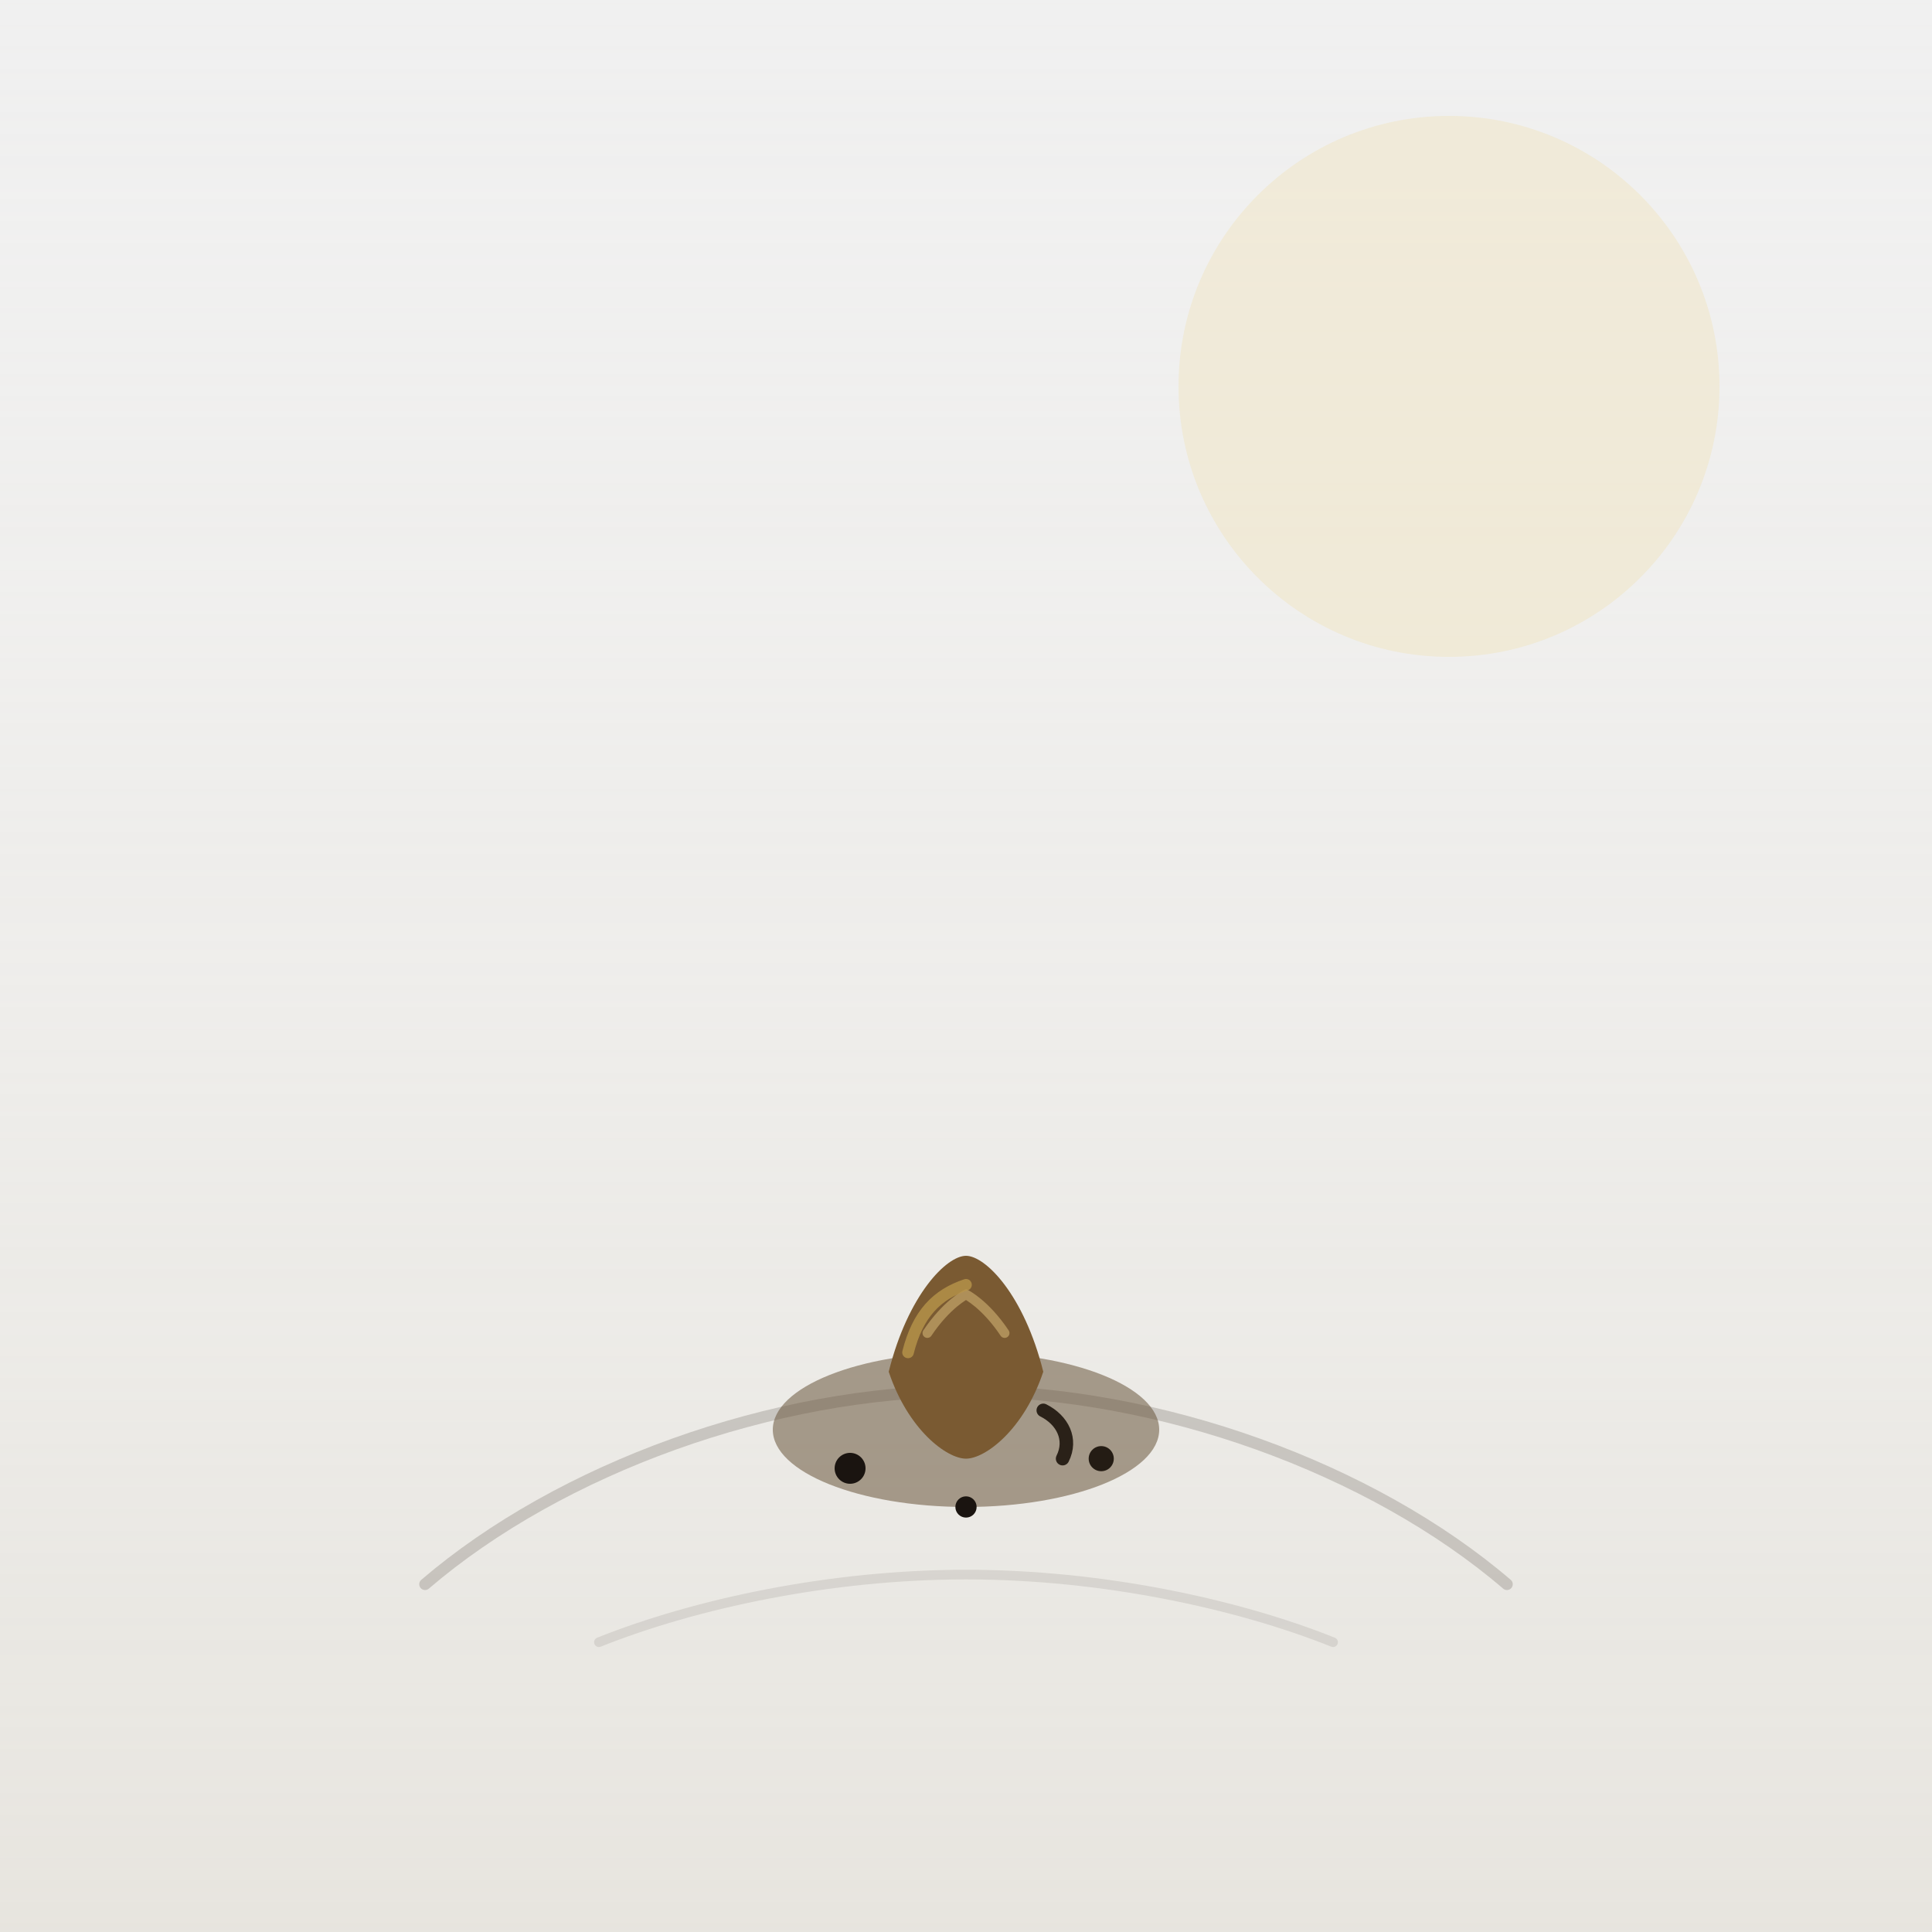
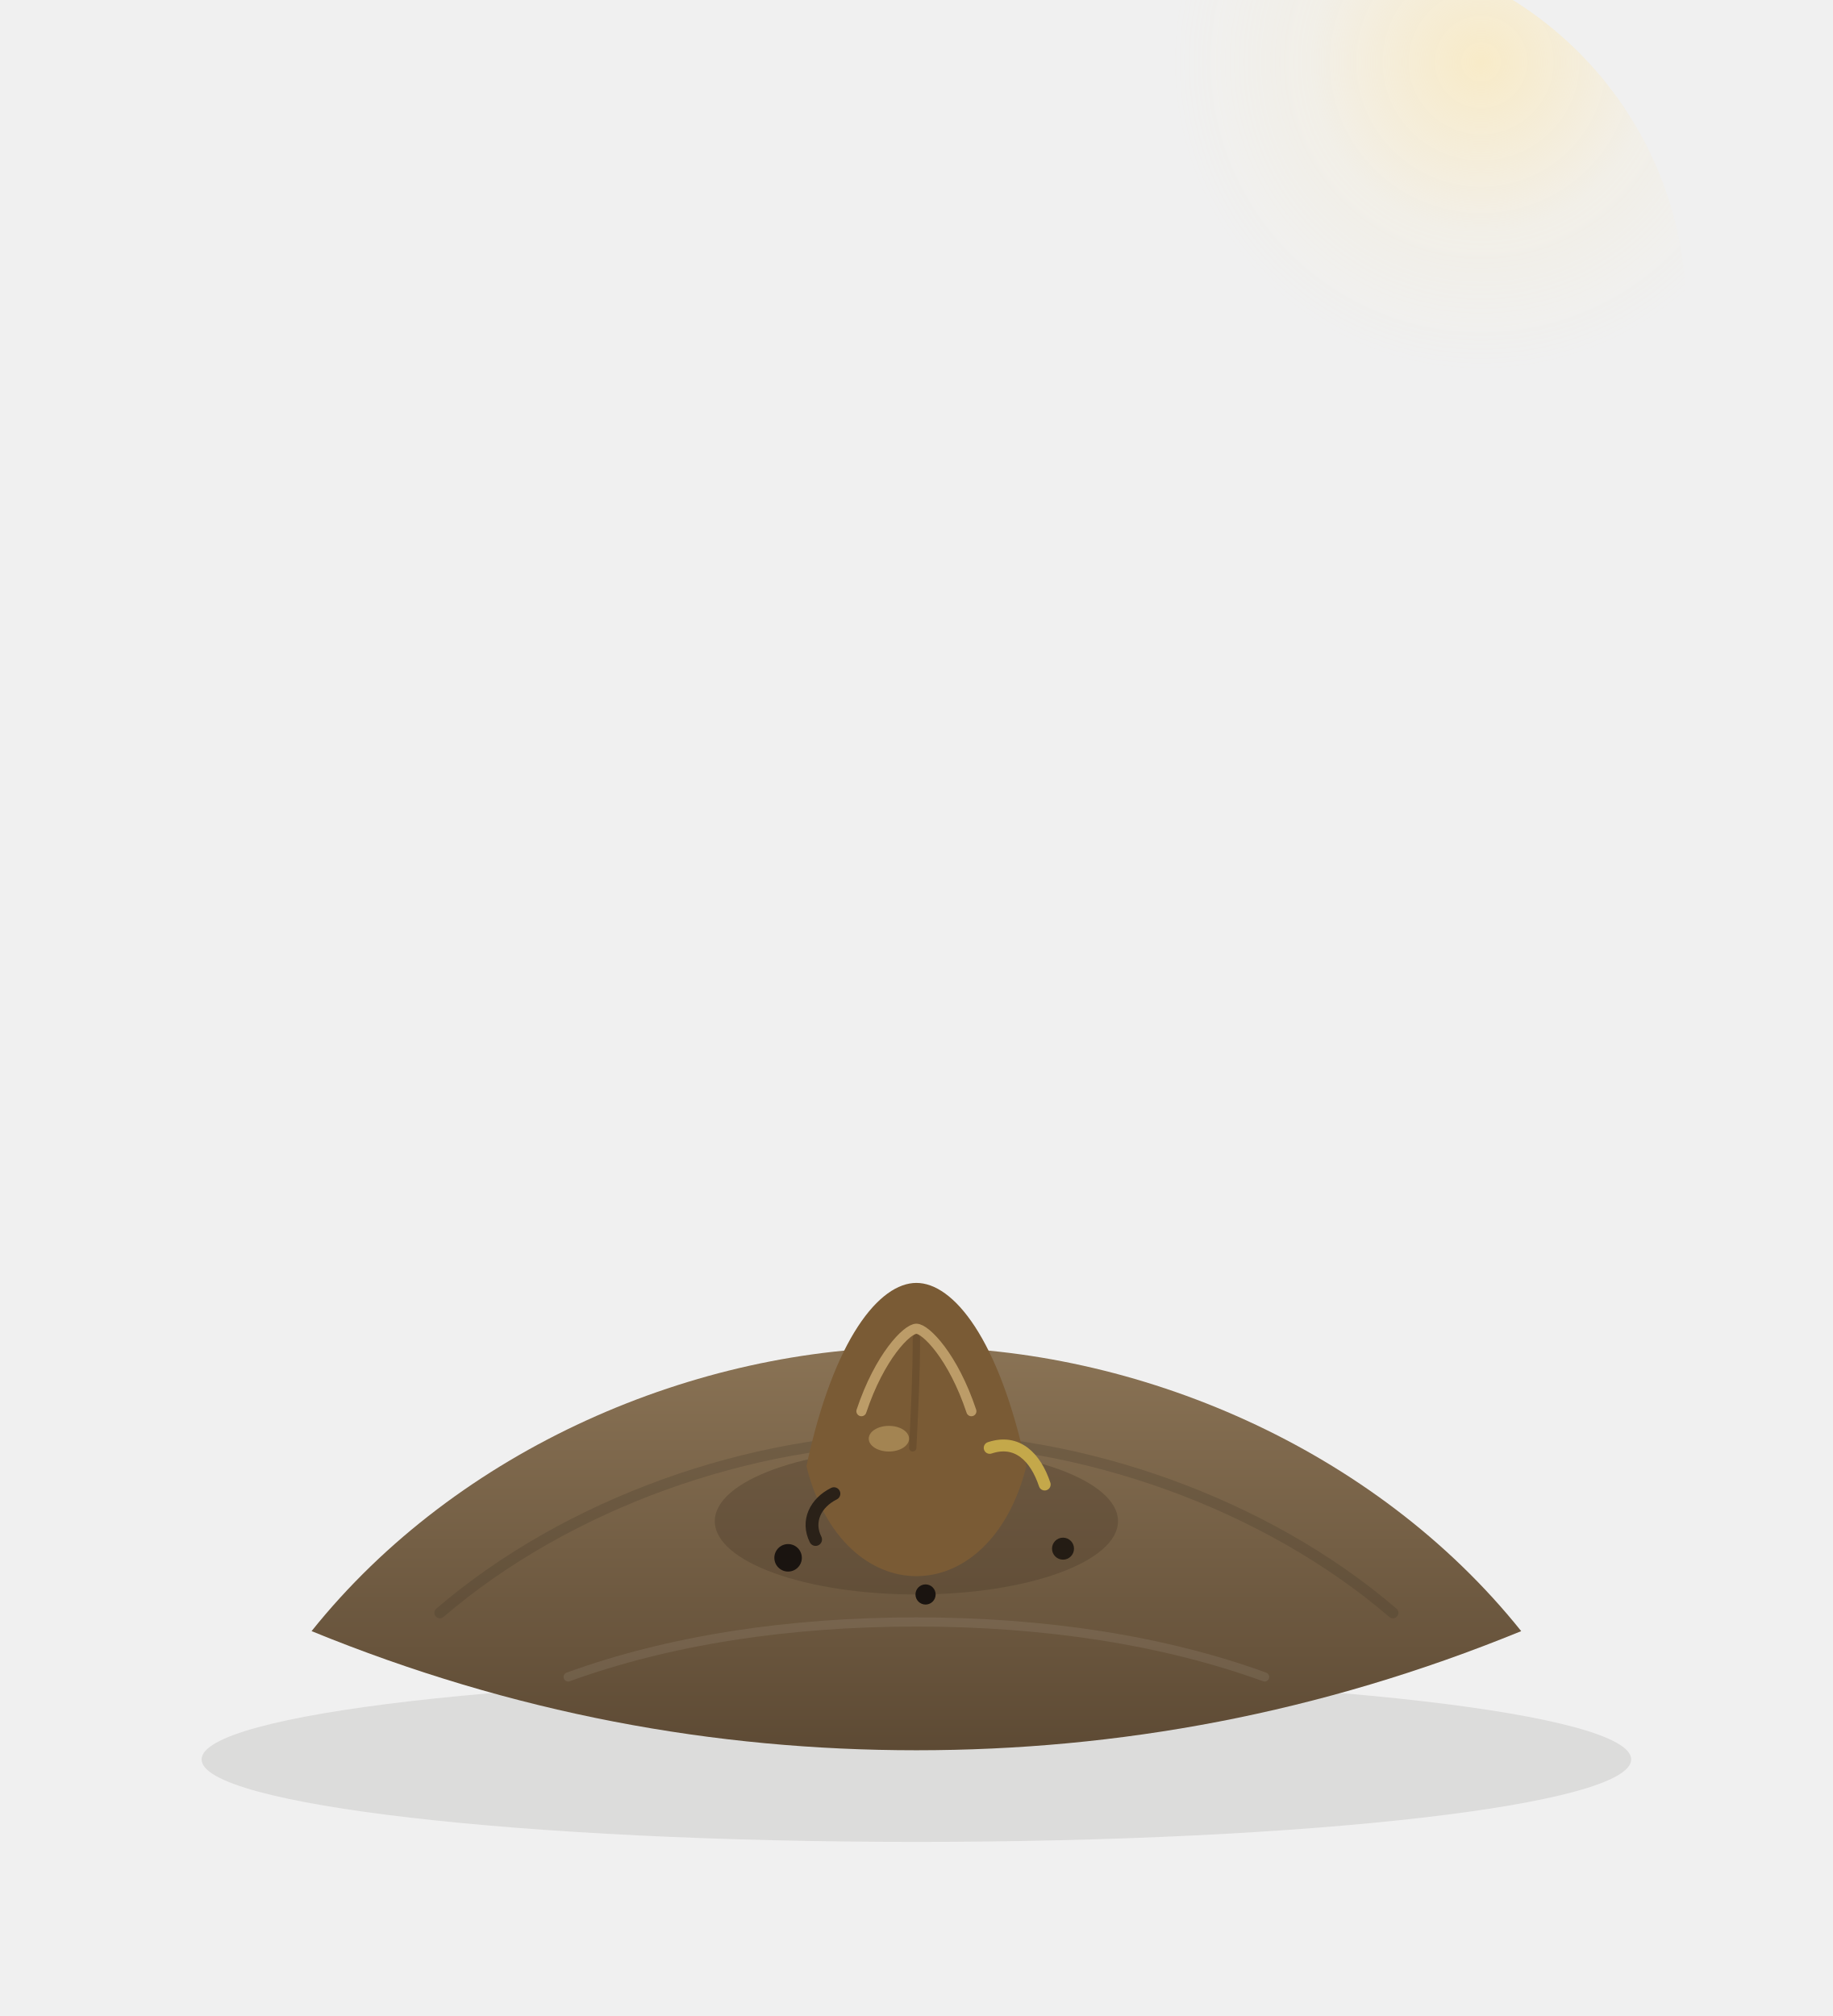
- <svg xmlns="http://www.w3.org/2000/svg" viewBox="0 0 200 200" fill="none" aria-hidden="true">
+ <svg xmlns="http://www.w3.org/2000/svg" viewBox="0 0 200 220" fill="none" aria-hidden="true">
  <defs>
-     <linearGradient id="skySoft" x1="0" y1="0" x2="0" y2="1">
-       <stop offset="0%" stop-color="#f4efe3" stop-opacity="0" />
-       <stop offset="100%" stop-color="#d7d0bf" stop-opacity="0.35" />
+     <radialGradient id="glow-1" cx="72%" cy="16%" r="42%">
+       <stop offset="0%" stop-color="#ffe7a8" stop-opacity=".55" />
+       <stop offset="55%" stop-color="#ffe7a8" stop-opacity=".12" />
+       <stop offset="100%" stop-color="#ffe7a8" stop-opacity="0" />
+     </radialGradient>
+     <linearGradient id="soilGrad-1" x1="0" y1="0" x2="0" y2="1">
+       <stop offset="0%" stop-color="#8a7355" />
+       <stop offset="100%" stop-color="#5d4a34" />
    </linearGradient>
+     <linearGradient id="leafA-1" x1="0" y1="0" x2="1" y2="1">
+       <stop offset="0%" stop-color="#4fa56f" />
+       <stop offset="100%" stop-color="#2d6e4c" />
+     </linearGradient>
+     <linearGradient id="leafB-1" x1="0" y1="0" x2="0" y2="1">
+       <stop offset="0%" stop-color="#67b87f" />
+       <stop offset="100%" stop-color="#357a55" />
+     </linearGradient>
+     <filter id="soft-1" x="-20%" y="-20%" width="140%" height="140%">
+       <feGaussianBlur stdDeviation="1.1" />
+     </filter>
  </defs>
-   <rect width="200" height="200" fill="url(#skySoft)" />
+   <g class="layer-light">
+     <circle cx="144" cy="34" r="40" fill="url(#glow-1)" />
+   </g>
  <g class="layer-soil">
-     <path class="soil-fill" d="M28 168c18-22 48-34 72-34s54 12 72 34c-24 8-48 12-72 12s-48-4-72-12z" opacity=".9" />
-     <path d="M44 164c14-12 36-20 56-20s42 8 56 20" stroke="rgba(40,30,20,.18)" stroke-width="1.2" stroke-linecap="round" />
-     <path d="M62 170c10-4 24-7 38-7s28 3 38 7" stroke="rgba(40,30,20,.1)" stroke-width="1" stroke-linecap="round" />
-   </g>
-   <g class="layer-light">
-     <circle cx="150" cy="40" r="28" fill="#f0d789" opacity=".22" />
+     <ellipse cx="100" cy="192" rx="78" ry="9" fill="#2a241c" opacity=".10" />
+     <path fill="url(#soilGrad-1)" d="M34 178c16-20 42-31 66-31s50 11 66 31c-22 9-44 13-66 13s-44-4-66-13z" />
+     <path d="M48 176c14-12 34-19 52-19s38 7 52 19" stroke="#3f3428" stroke-opacity=".22" stroke-width="1.2" stroke-linecap="round" />
+     <path d="M62 183c11-4 24-6 38-6s27 2 38 6" stroke="#fff" stroke-opacity=".08" stroke-width="1" stroke-linecap="round" />
  </g>
  <g class="layer-alive">
-     <ellipse cx="100" cy="148" rx="20" ry="8" fill="#6a553c" opacity=".55" />
-     <path d="M92 142c2-8 6-12 8-12s6 4 8 12c-2 6-6 9-8 9s-6-3-8-9z" fill="#7a5a32" />
-     <path d="M96 138c2-3 4-4 4-4s2 1 4 4" stroke="#c4a56a" stroke-width="1" stroke-linecap="round" opacity=".7" />
+     <ellipse cx="100" cy="166" rx="22" ry="8" fill="#4a3a28" opacity=".35" />
+     <path d="M88 160c3-14 8-20 12-20s9 6 12 20c-2 8-7 12-12 12s-10-4-12-12z" fill="#7a5b35" />
+     <path d="M94 154c2-6 5-9 6-9s4 3 6 9" stroke="#d2b27a" stroke-width="1.1" stroke-linecap="round" opacity=".75" />
+     <path d="M100 146c0 4-.2 8-.4 12" stroke="#5a4228" stroke-width=".8" stroke-linecap="round" opacity=".45" />
+     <ellipse cx="97" cy="157" rx="2.2" ry="1.4" fill="#c4a56a" opacity=".55" />
  </g>
  <g class="layer-dry">
-     <path d="M94 140c1-4 3-6 6-7" stroke="#b8954a" stroke-width="1.2" stroke-linecap="round" opacity=".8" />
+     <path d="M108 158c3-1 5 1 6 4" stroke="#c4a84a" stroke-width="1.3" stroke-linecap="round" />
  </g>
  <g class="layer-dead">
-     <path d="M108 146c2 1 3 3 2 5" stroke="#2a2118" stroke-width="1.4" stroke-linecap="round" />
+     <path d="M91 163c-2 1-3 3-2 5" stroke="#2a2118" stroke-width="1.4" stroke-linecap="round" />
  </g>
  <g class="layer-poison">
-     <circle cx="88" cy="152" r="1.6" fill="#1a1410" />
-     <circle cx="114" cy="151" r="1.3" fill="#241c14" />
-     <circle cx="100" cy="156" r="1.1" fill="#1a1410" />
+     <circle cx="86" cy="170" r="1.5" fill="#1a1410" />
+     <circle cx="116" cy="169" r="1.2" fill="#241c14" />
+     <circle cx="101" cy="174" r="1.1" fill="#1a1410" />
  </g>
</svg>
